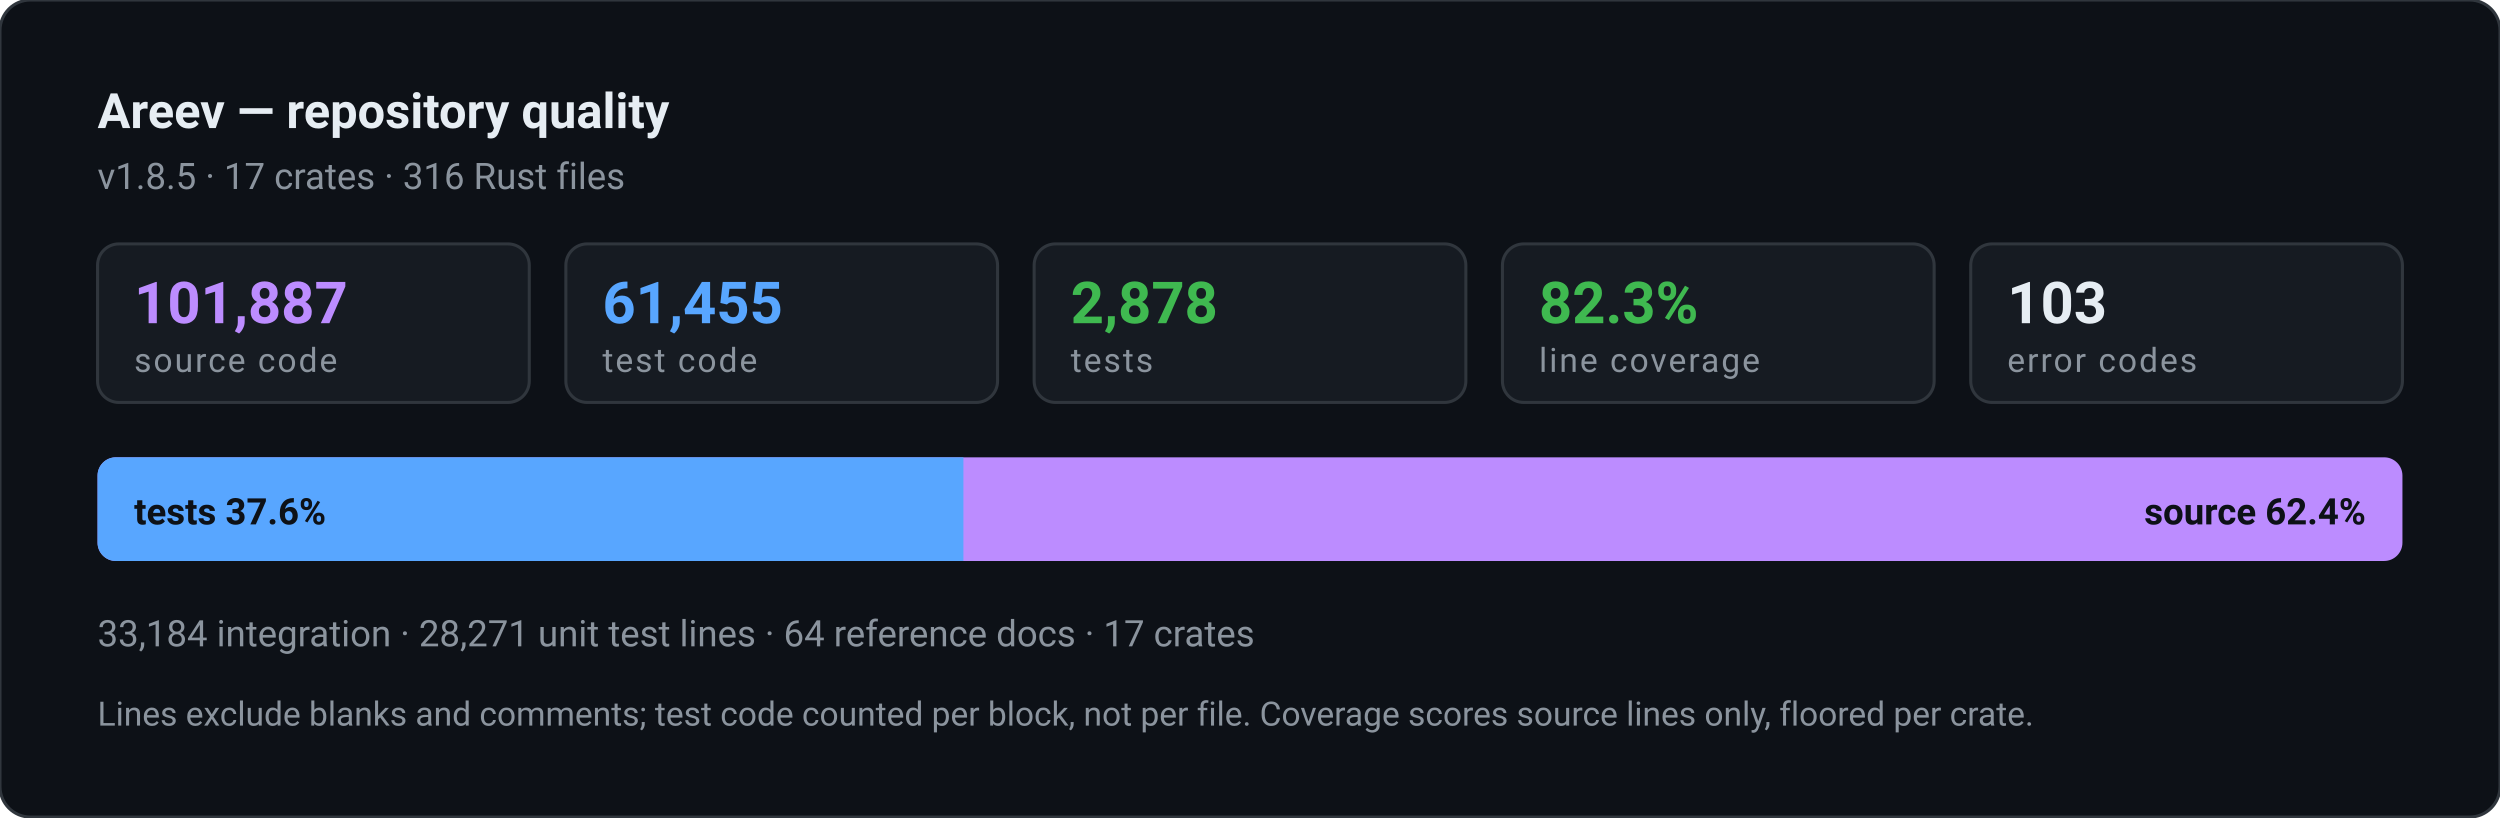
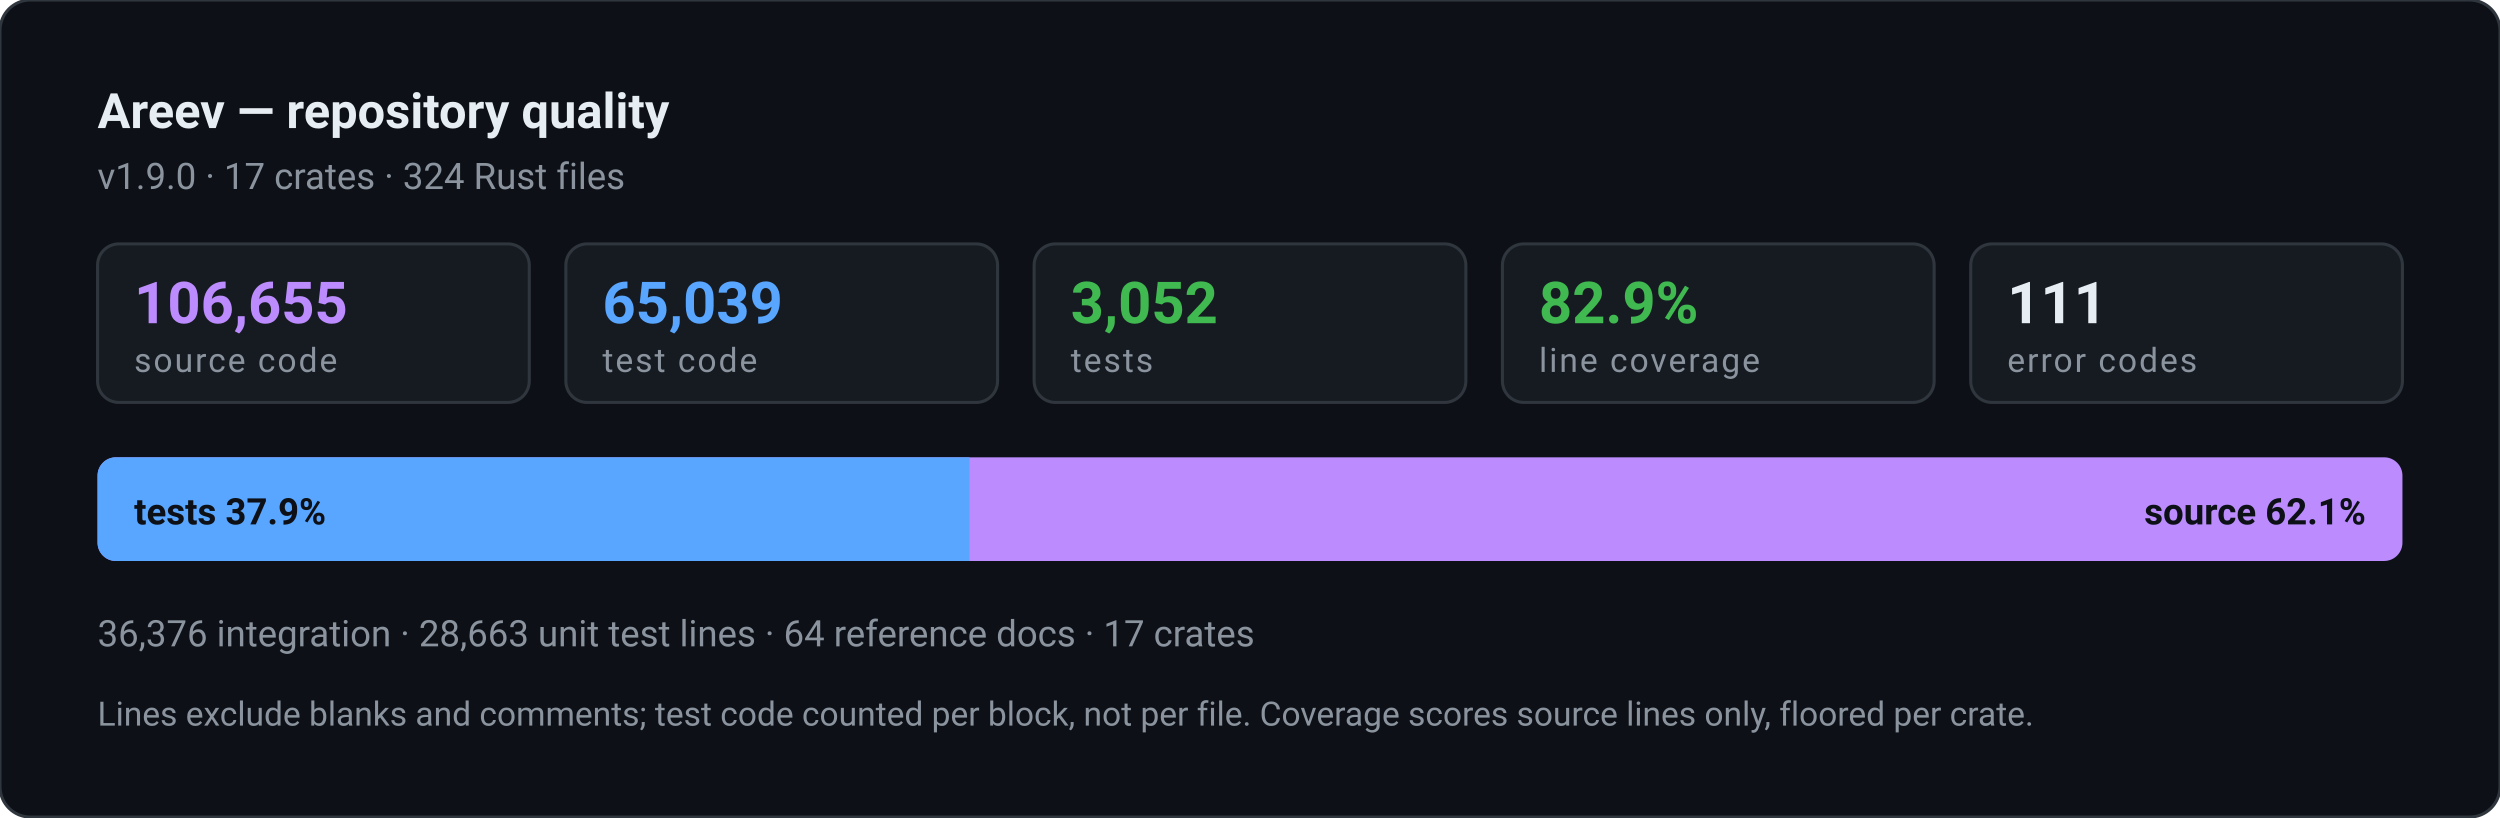
- <svg xmlns="http://www.w3.org/2000/svg" width="820" height="268" viewBox="0 0 820 268" role="img" aria-label="Areev repository quality: 61,455 lines of test code against 101,887 lines of source, 2,878 tests, 82.3% line coverage">
+ <svg xmlns="http://www.w3.org/2000/svg" width="820" height="268" viewBox="0 0 820 268" role="img" aria-label="Areev repository quality: 65,039 lines of test code against 106,655 lines of source, 3,052 tests, 82.9% line coverage">
  <style>text{font-family:ui-sans-serif,-apple-system,"Segoe UI",Roboto,Helvetica,Arial,sans-serif}.n{font-weight:700;font-variant-numeric:tabular-nums}.l{font-size:11px;letter-spacing:.06em;text-transform:uppercase}</style>
  <rect width="820" height="268" rx="10" fill="#0d1117" stroke="#30363d" />
  <text x="32" y="42" class="n" font-size="16" fill="#e6edf3">Areev — repository quality</text>
-   <text x="32" y="62" font-size="12" fill="#8b949e">v1.8.5 · 17 crates · 316 Rust files</text>
+   <text x="32" y="62" font-size="12" fill="#8b949e">v1.9.0 · 17 crates · 324 Rust files</text>
  <rect x="32.0" y="80" width="141.6" height="52" rx="7" fill="#161b22" stroke="#30363d" />
-   <text x="44.0" y="106" class="n" font-size="19" fill="#bc8cff">101,887</text>
+   <text x="44.0" y="106" class="n" font-size="19" fill="#bc8cff">106,655</text>
  <text x="44.0" y="122" class="l" fill="#8b949e">source code</text>
  <rect x="185.6" y="80" width="141.6" height="52" rx="7" fill="#161b22" stroke="#30363d" />
-   <text x="197.6" y="106" class="n" font-size="19" fill="#58a6ff">61,455</text>
+   <text x="197.6" y="106" class="n" font-size="19" fill="#58a6ff">65,039</text>
  <text x="197.6" y="122" class="l" fill="#8b949e">test code</text>
  <rect x="339.2" y="80" width="141.6" height="52" rx="7" fill="#161b22" stroke="#30363d" />
-   <text x="351.2" y="106" class="n" font-size="19" fill="#3fb950">2,878</text>
+   <text x="351.2" y="106" class="n" font-size="19" fill="#3fb950">3,052</text>
  <text x="351.2" y="122" class="l" fill="#8b949e">tests</text>
  <rect x="492.8" y="80" width="141.6" height="52" rx="7" fill="#161b22" stroke="#30363d" />
-   <text x="504.8" y="106" class="n" font-size="19" fill="#3fb950">82.3%</text>
+   <text x="504.8" y="106" class="n" font-size="19" fill="#3fb950">82.9%</text>
  <text x="504.8" y="122" class="l" fill="#8b949e">line coverage</text>
  <rect x="646.4" y="80" width="141.6" height="52" rx="7" fill="#161b22" stroke="#30363d" />
-   <text x="658.4" y="106" class="n" font-size="19" fill="#e6edf3">103</text>
+   <text x="658.4" y="106" class="n" font-size="19" fill="#e6edf3">111</text>
  <text x="658.4" y="122" class="l" fill="#8b949e">error codes</text>
  <rect x="32" y="150" width="756" height="34" rx="6" fill="#bc8cff" />
-   <path d="M32 156a6 6 0 0 1 6-6h278v34h-278a6 6 0 0 1-6-6z" fill="#58a6ff" />
-   <text x="44" y="172" class="n" font-size="12" fill="#0d1117">tests 37.6%</text>
-   <text x="776" y="172" class="n" font-size="12" fill="#0d1117" text-anchor="end">source 62.4%</text>
-   <text x="32" y="212" font-size="12" fill="#8b949e">33,184 integration · 28,271 unit test lines · 64 reference docs · 17 crates</text>
+   <path d="M32 156a6 6 0 0 1 6-6h280v34h-280a6 6 0 0 1-6-6z" fill="#58a6ff" />
+   <text x="44" y="172" class="n" font-size="12" fill="#0d1117">tests 37.9%</text>
+   <text x="776" y="172" class="n" font-size="12" fill="#0d1117" text-anchor="end">source 62.1%</text>
+   <text x="32" y="212" font-size="12" fill="#8b949e">36,376 integration · 28,663 unit test lines · 64 reference docs · 17 crates</text>
  <text x="32" y="238" font-size="11" fill="#8b949e">Lines exclude blanks and comments; test code counted per block, not per file. Coverage scores source lines only, floored per crate.</text>
</svg>
